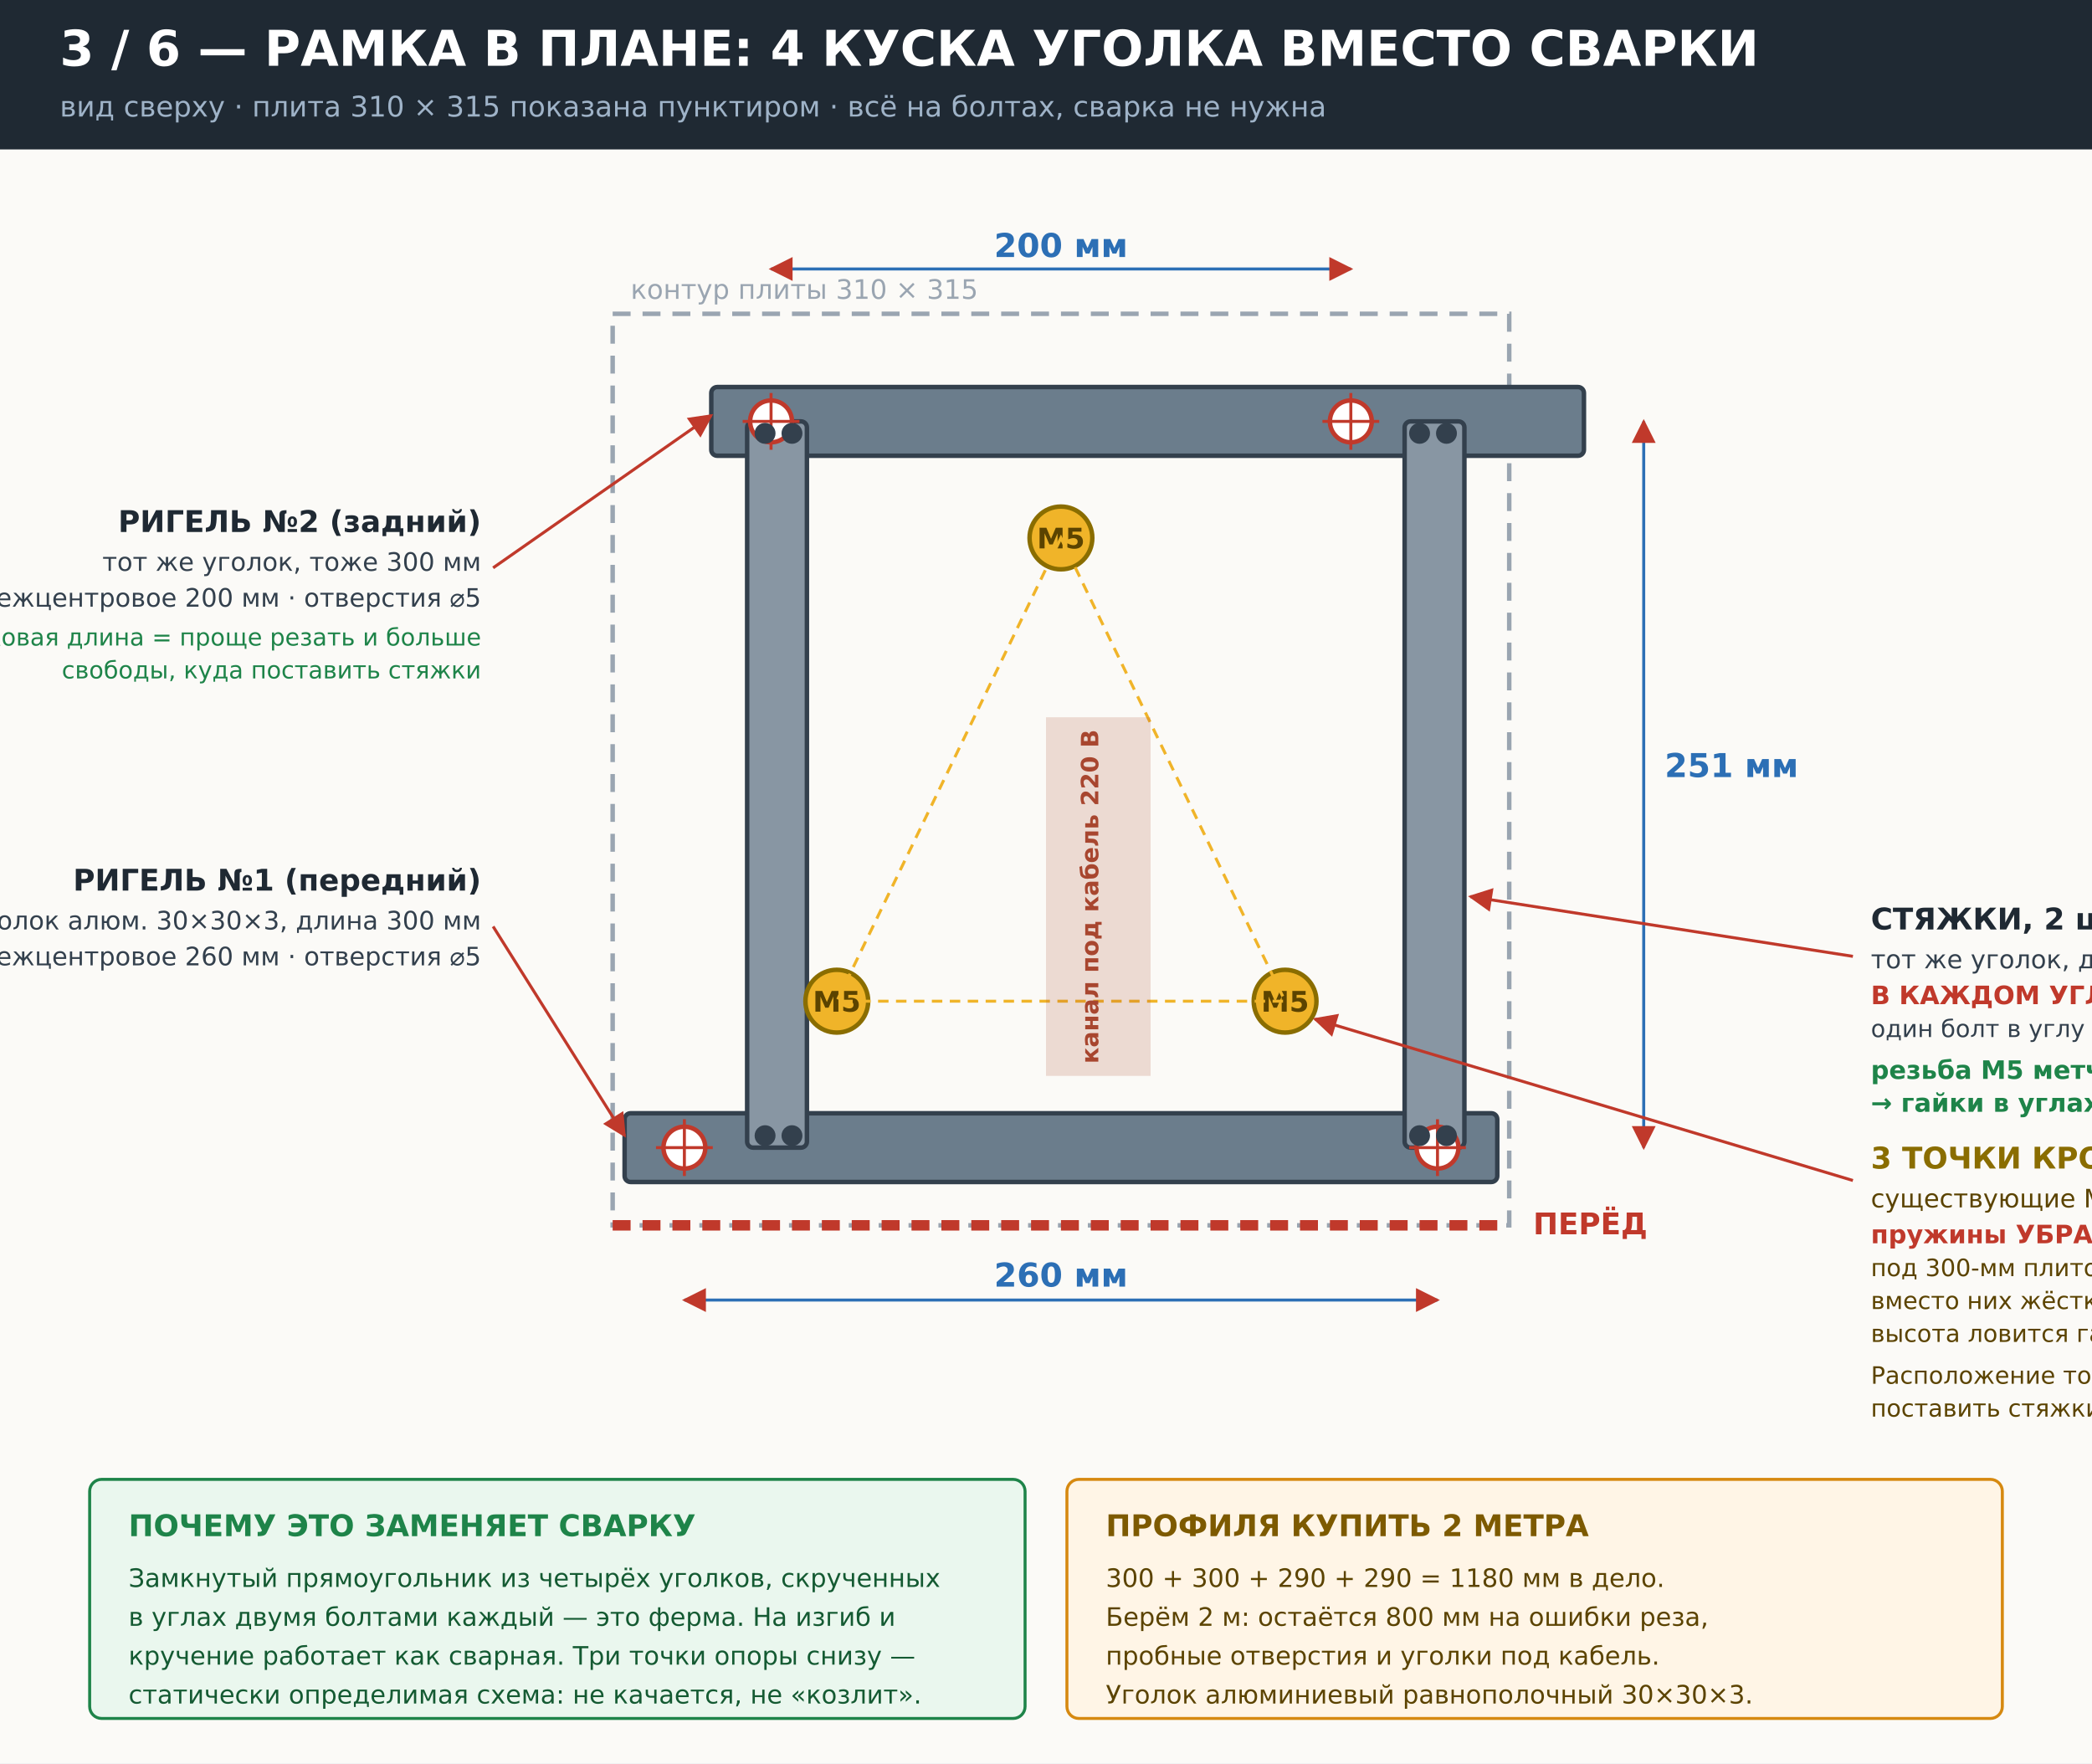
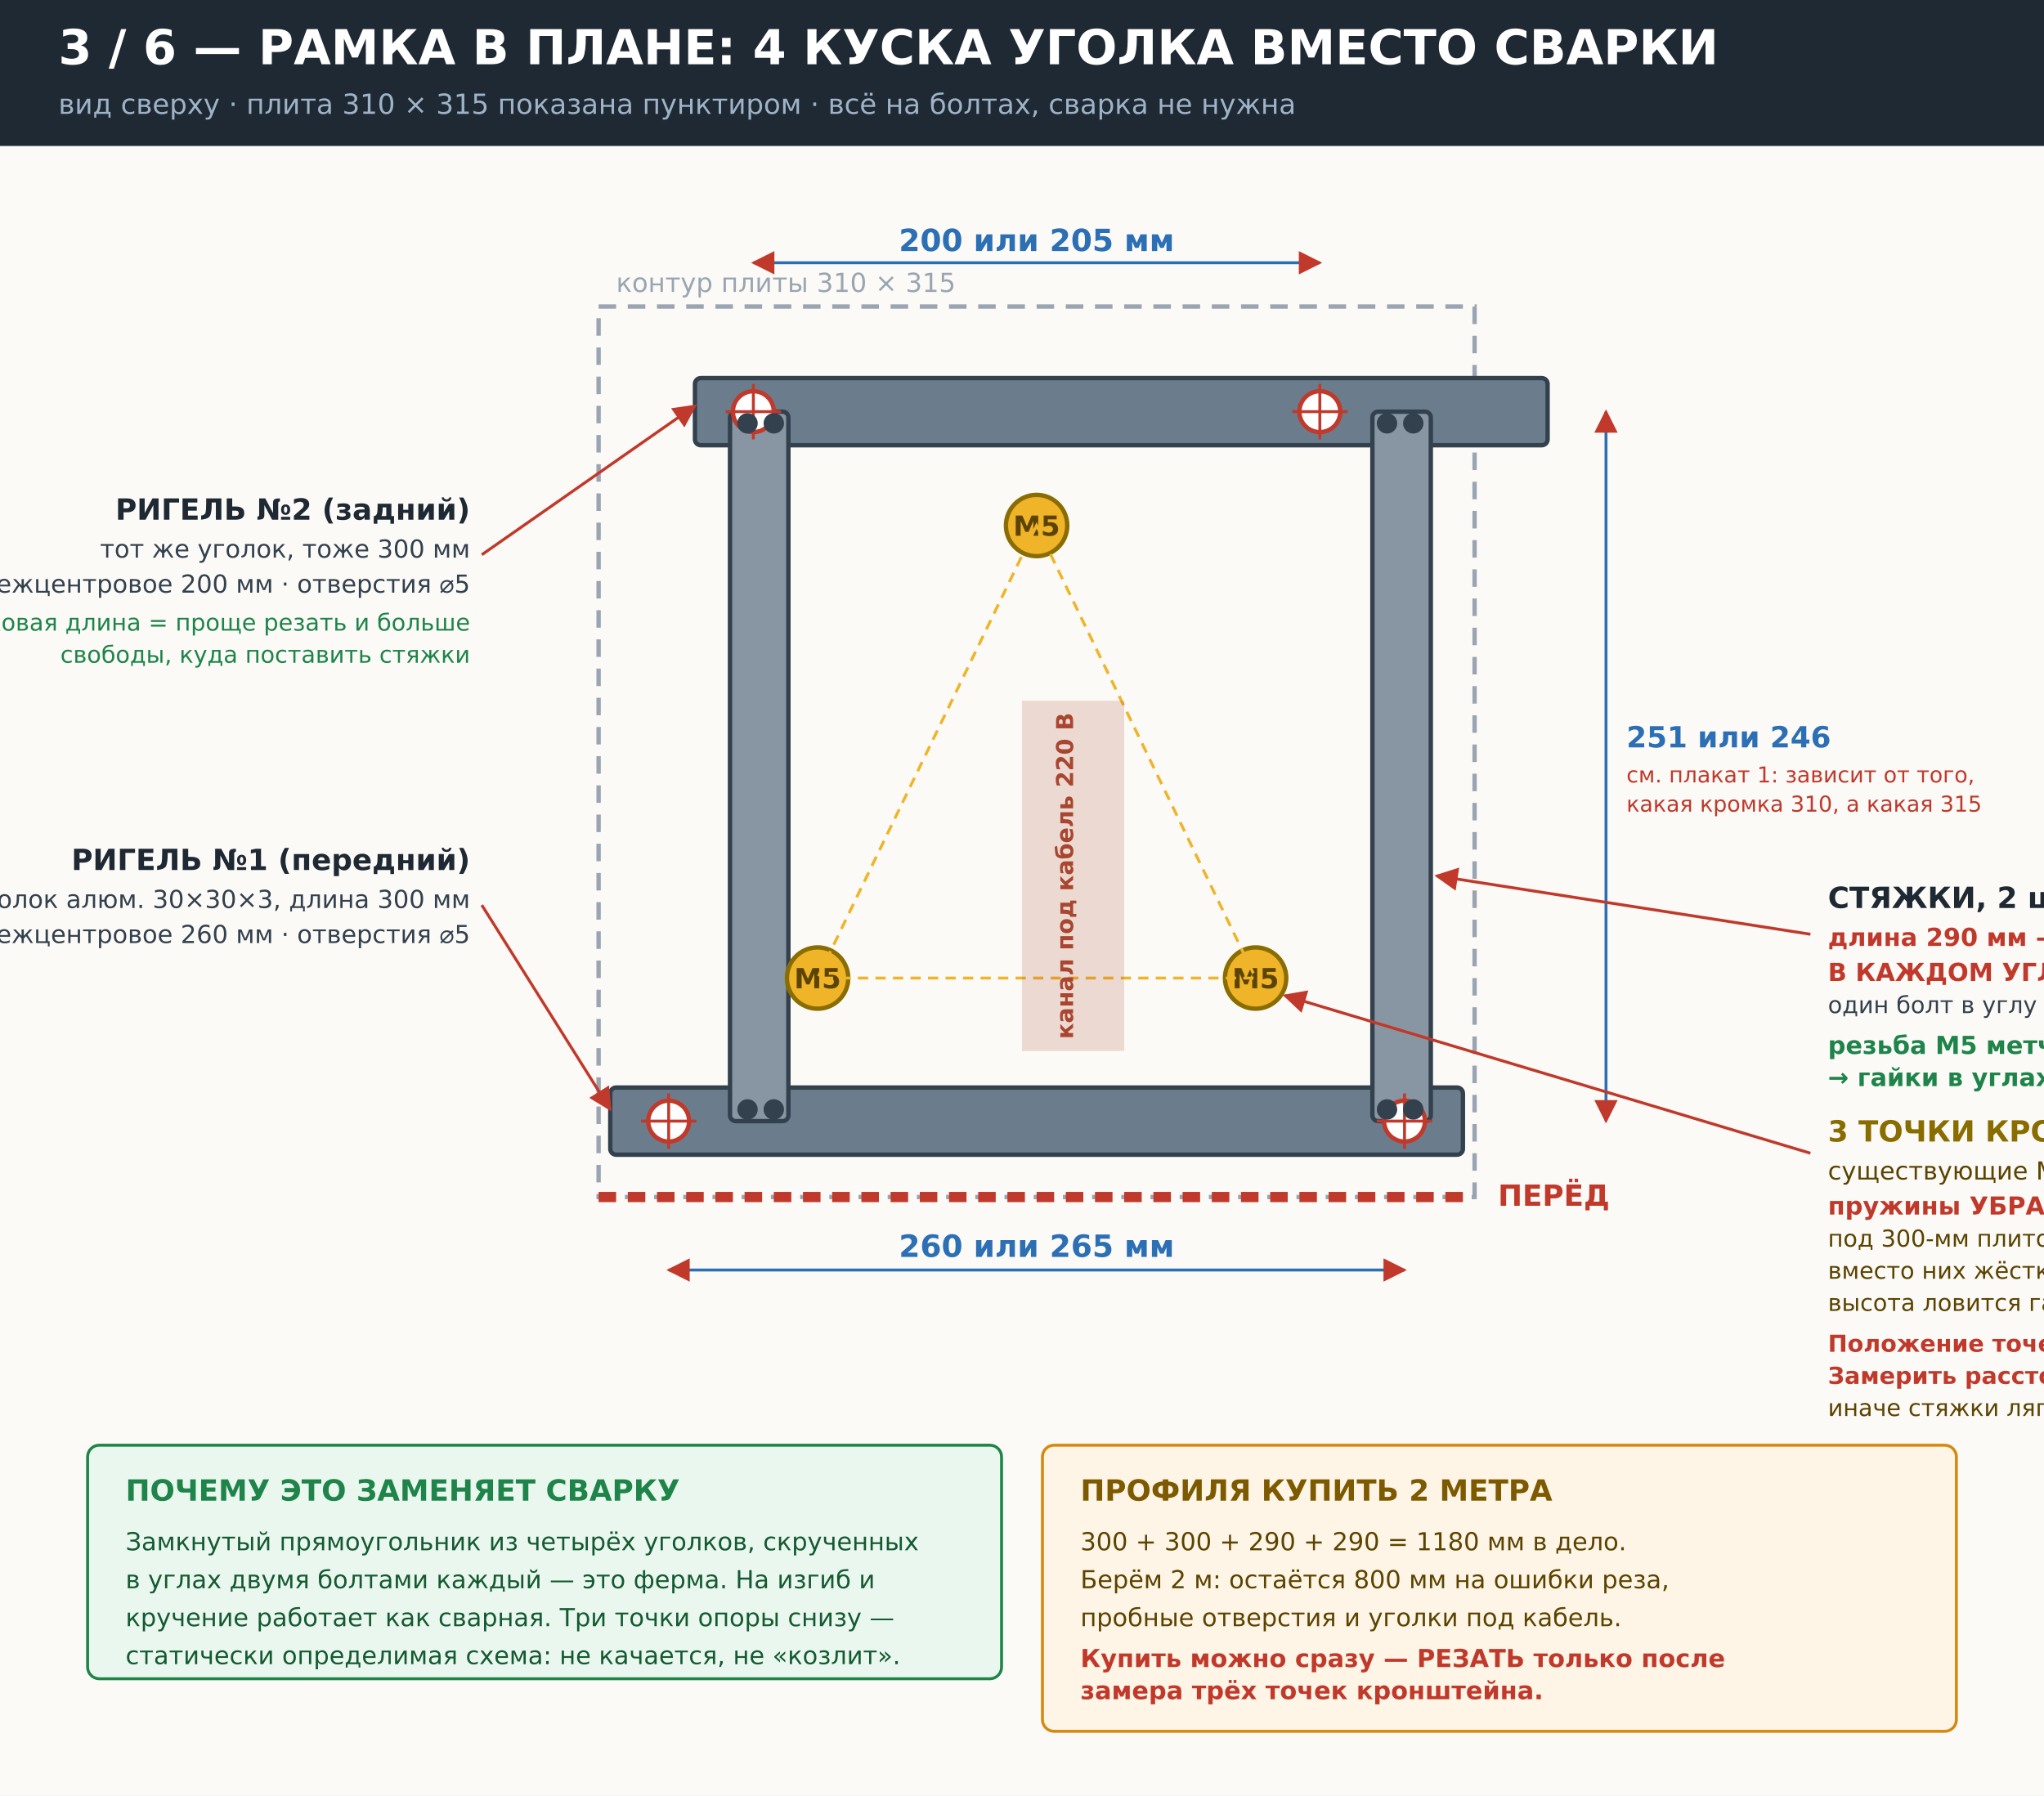
- <svg xmlns="http://www.w3.org/2000/svg" viewBox="0 0 1400 1180" width="1400" height="1180" font-family="DejaVu Sans, Verdana, Geneva, sans-serif">
+ <svg xmlns="http://www.w3.org/2000/svg" viewBox="0 0 1400 1230" width="1400" height="1230" font-family="DejaVu Sans, Verdana, Geneva, sans-serif">
  <defs>
    <marker id="ar3" viewBox="0 0 10 10" refX="9" refY="5" markerWidth="8" markerHeight="8" orient="auto-start-reverse">
      <path d="M0,0 L10,5 L0,10 z" fill="#c0392b" />
    </marker>
  </defs>
-   <rect width="1400" height="1180" fill="#fbfaf7" />
+   <rect width="1400" height="1230" fill="#fbfaf7" />
  <rect x="0" y="0" width="1400" height="100" fill="#1f2933" />
  <text x="40" y="44" fill="#ffffff" font-size="33" font-weight="bold">3 / 6 — РАМКА В ПЛАНЕ: 4 КУСКА УГОЛКА ВМЕСТО СВАРКИ</text>
  <text x="40" y="78" fill="#9fb3c8" font-size="19">вид сверху · плита 310 × 315 показана пунктиром · всё на болтах, сварка не нужна</text>
  <rect x="410" y="210" width="600" height="610" fill="none" stroke="#9aa5b1" stroke-width="3" stroke-dasharray="12 8" />
  <text x="422" y="200" fill="#9aa5b1" font-size="18">контур плиты 310 × 315</text>
  <line x1="410" y1="820" x2="1010" y2="820" stroke="#c0392b" stroke-width="7" stroke-dasharray="12 8" />
  <text x="1026" y="826" fill="#c0392b" font-size="20" font-weight="bold">ПЕРЁД</text>
  <rect x="418" y="745" width="584" height="46" fill="#6b7d8c" stroke="#33404d" stroke-width="3" rx="4" />
  <rect x="476" y="259" width="584" height="46" fill="#6b7d8c" stroke="#33404d" stroke-width="3" rx="4" />
  <rect x="500" y="282" width="40" height="486" fill="#8896a3" stroke="#33404d" stroke-width="3" rx="4" />
  <rect x="940" y="282" width="40" height="486" fill="#8896a3" stroke="#33404d" stroke-width="3" rx="4" />
  <g fill="#ffffff" stroke="#c0392b" stroke-width="3">
    <circle cx="458" cy="768" r="14" />
    <circle cx="962" cy="768" r="14" />
    <circle cx="516" cy="282" r="14" />
    <circle cx="904" cy="282" r="14" />
  </g>
  <g stroke="#c0392b" stroke-width="2">
    <line x1="458" y1="749" x2="458" y2="787" />
    <line x1="439" y1="768" x2="477" y2="768" />
    <line x1="962" y1="749" x2="962" y2="787" />
    <line x1="943" y1="768" x2="981" y2="768" />
    <line x1="516" y1="263" x2="516" y2="301" />
    <line x1="497" y1="282" x2="535" y2="282" />
    <line x1="904" y1="263" x2="904" y2="301" />
    <line x1="885" y1="282" x2="923" y2="282" />
  </g>
  <g fill="#33404d">
    <circle cx="512" cy="290" r="7" />
    <circle cx="530" cy="290" r="7" />
    <circle cx="950" cy="290" r="7" />
    <circle cx="968" cy="290" r="7" />
    <circle cx="512" cy="760" r="7" />
    <circle cx="530" cy="760" r="7" />
    <circle cx="950" cy="760" r="7" />
    <circle cx="968" cy="760" r="7" />
  </g>
  <g fill="#f0b429" stroke="#8a6d00" stroke-width="3">
    <circle cx="710" cy="360" r="21" />
    <circle cx="560" cy="670" r="21" />
    <circle cx="860" cy="670" r="21" />
  </g>
  <text x="710" y="367" text-anchor="middle" fill="#5b4300" font-size="19" font-weight="bold">М5</text>
  <text x="560" y="677" text-anchor="middle" fill="#5b4300" font-size="19" font-weight="bold">М5</text>
  <text x="860" y="677" text-anchor="middle" fill="#5b4300" font-size="19" font-weight="bold">М5</text>
  <polygon points="710,360 560,670 860,670" fill="none" stroke="#f0b429" stroke-width="2" stroke-dasharray="7 5" />
  <rect x="700" y="480" width="70" height="240" fill="#a8462f" opacity="0.18" />
  <text x="735" y="600" text-anchor="middle" fill="#a8462f" font-size="16" font-weight="bold" transform="rotate(-90 735 600)">канал под кабель 220 В</text>
  <g stroke="#2c6fb5" stroke-width="2" marker-start="url(#ar3)" marker-end="url(#ar3)">
    <line x1="458" y1="870" x2="962" y2="870" />
    <line x1="516" y1="180" x2="904" y2="180" />
    <line x1="1100" y1="282" x2="1100" y2="768" />
  </g>
-   <text x="710" y="861" text-anchor="middle" fill="#2c6fb5" font-size="22" font-weight="bold">260 мм</text>
-   <text x="710" y="172" text-anchor="middle" fill="#2c6fb5" font-size="22" font-weight="bold">200 мм</text>
-   <text x="1114" y="520" fill="#2c6fb5" font-size="22" font-weight="bold">251 мм</text>
+   <text x="710" y="861" text-anchor="middle" fill="#2c6fb5" font-size="21" font-weight="bold">260 или 265 мм</text>
+   <text x="710" y="172" text-anchor="middle" fill="#2c6fb5" font-size="21" font-weight="bold">200 или 205 мм</text>
+   <text x="1114" y="512" fill="#2c6fb5" font-size="20" font-weight="bold">251 или 246</text>
+   <text x="1114" y="536" fill="#c0392b" font-size="15">см. плакат 1: зависит от того,</text>
+   <text x="1114" y="556" fill="#c0392b" font-size="15">какая кромка 310, а какая 315</text>
  <g stroke="#c0392b" stroke-width="2" marker-end="url(#ar3)">
    <line x1="330" y1="620" x2="418" y2="760" />
    <line x1="330" y1="380" x2="476" y2="278" />
    <line x1="1240" y1="640" x2="984" y2="600" />
    <line x1="1240" y1="790" x2="880" y2="682" />
  </g>
  <text x="322" y="596" text-anchor="end" fill="#1f2933" font-size="20" font-weight="bold">РИГЕЛЬ №1 (передний)</text>
  <text x="322" y="622" text-anchor="end" fill="#33404d" font-size="17">уголок алюм. 30×30×3, длина 300 мм</text>
  <text x="322" y="646" text-anchor="end" fill="#33404d" font-size="17">межцентровое 260 мм · отверстия ⌀5</text>
  <text x="322" y="356" text-anchor="end" fill="#1f2933" font-size="20" font-weight="bold">РИГЕЛЬ №2 (задний)</text>
  <text x="322" y="382" text-anchor="end" fill="#33404d" font-size="17">тот же уголок, тоже 300 мм</text>
  <text x="322" y="406" text-anchor="end" fill="#33404d" font-size="17">межцентровое 200 мм · отверстия ⌀5</text>
  <text x="322" y="432" text-anchor="end" fill="#1e8449" font-size="16">одинаковая длина = проще резать и больше</text>
  <text x="322" y="454" text-anchor="end" fill="#1e8449" font-size="16">свободы, куда поставить стяжки</text>
  <text x="1252" y="622" fill="#1f2933" font-size="20" font-weight="bold">СТЯЖКИ, 2 шт</text>
-   <text x="1252" y="648" fill="#33404d" font-size="17">тот же уголок, длина 290 мм</text>
+   <text x="1252" y="648" fill="#c0392b" font-size="17" font-weight="bold">длина 290 мм — ПРЕДВАРИТЕЛЬНО</text>
  <text x="1252" y="672" fill="#c0392b" font-size="17" font-weight="bold">В КАЖДОМ УГЛУ ПО 2 БОЛТА М5</text>
  <text x="1252" y="694" fill="#33404d" font-size="16">один болт в углу = шарнир, рама сложится</text>
  <text x="1252" y="722" fill="#1e8449" font-size="17" font-weight="bold">резьба М5 метчиком прямо в полку</text>
  <text x="1252" y="744" fill="#1e8449" font-size="17" font-weight="bold">→ гайки в углах не нужны</text>
  <text x="1252" y="782" fill="#8a6d00" font-size="20" font-weight="bold">3 ТОЧКИ КРОНШТЕЙНА</text>
  <text x="1252" y="808" fill="#5b4300" font-size="17">существующие М5 + пружины + контргайки</text>
  <text x="1252" y="832" fill="#c0392b" font-size="17" font-weight="bold">пружины УБРАТЬ</text>
  <text x="1252" y="854" fill="#5b4300" font-size="16">под 300-мм плитой они дают раскачку;</text>
  <text x="1252" y="876" fill="#5b4300" font-size="16">вместо них жёсткая втулка или силикон,</text>
  <text x="1252" y="898" fill="#5b4300" font-size="16">высота ловится гайкой + контргайкой</text>
-   <text x="1252" y="926" fill="#5b4300" font-size="16">Расположение точек на схеме условное —</text>
-   <text x="1252" y="948" fill="#5b4300" font-size="16">поставить стяжки туда, где они реально.</text>
+   <text x="1252" y="926" fill="#c0392b" font-size="16" font-weight="bold">Положение точек на схеме ВЫДУМАНО.</text>
+   <text x="1252" y="948" fill="#c0392b" font-size="16" font-weight="bold">Замерить расстояния между ними ДО реза —</text>
+   <text x="1252" y="970" fill="#5b4300" font-size="16">иначе стяжки лягут мимо и 290 мм врёт.</text>
  <rect x="60" y="990" width="626" height="160" fill="#eaf7ee" stroke="#1e8449" stroke-width="2" rx="8" />
  <text x="86" y="1028" fill="#1e8449" font-size="20" font-weight="bold">ПОЧЕМУ ЭТО ЗАМЕНЯЕТ СВАРКУ</text>
  <text x="86" y="1062" fill="#145a32" font-size="17">Замкнутый прямоугольник из четырёх уголков, скрученных</text>
  <text x="86" y="1088" fill="#145a32" font-size="17">в углах двумя болтами каждый — это ферма. На изгиб и</text>
  <text x="86" y="1114" fill="#145a32" font-size="17">кручение работает как сварная. Три точки опоры снизу —</text>
  <text x="86" y="1140" fill="#145a32" font-size="17">статически определимая схема: не качается, не «козлит».</text>
-   <rect x="714" y="990" width="626" height="160" fill="#fff5e6" stroke="#d68910" stroke-width="2" rx="8" />
+   <rect x="714" y="990" width="626" height="196" fill="#fff5e6" stroke="#d68910" stroke-width="2" rx="8" />
  <text x="740" y="1028" fill="#7d5a00" font-size="20" font-weight="bold">ПРОФИЛЯ КУПИТЬ 2 МЕТРА</text>
  <text x="740" y="1062" fill="#5b4300" font-size="17">300 + 300 + 290 + 290 = 1180 мм в дело.</text>
  <text x="740" y="1088" fill="#5b4300" font-size="17">Берём 2 м: остаётся 800 мм на ошибки реза,</text>
  <text x="740" y="1114" fill="#5b4300" font-size="17">пробные отверстия и уголки под кабель.</text>
-   <text x="740" y="1140" fill="#5b4300" font-size="17">Уголок алюминиевый равнополочный 30×30×3.</text>
+   <text x="740" y="1142" fill="#c0392b" font-size="17" font-weight="bold">Купить можно сразу — РЕЗАТЬ только после</text>
+   <text x="740" y="1164" fill="#c0392b" font-size="17" font-weight="bold">замера трёх точек кронштейна.</text>
</svg>
